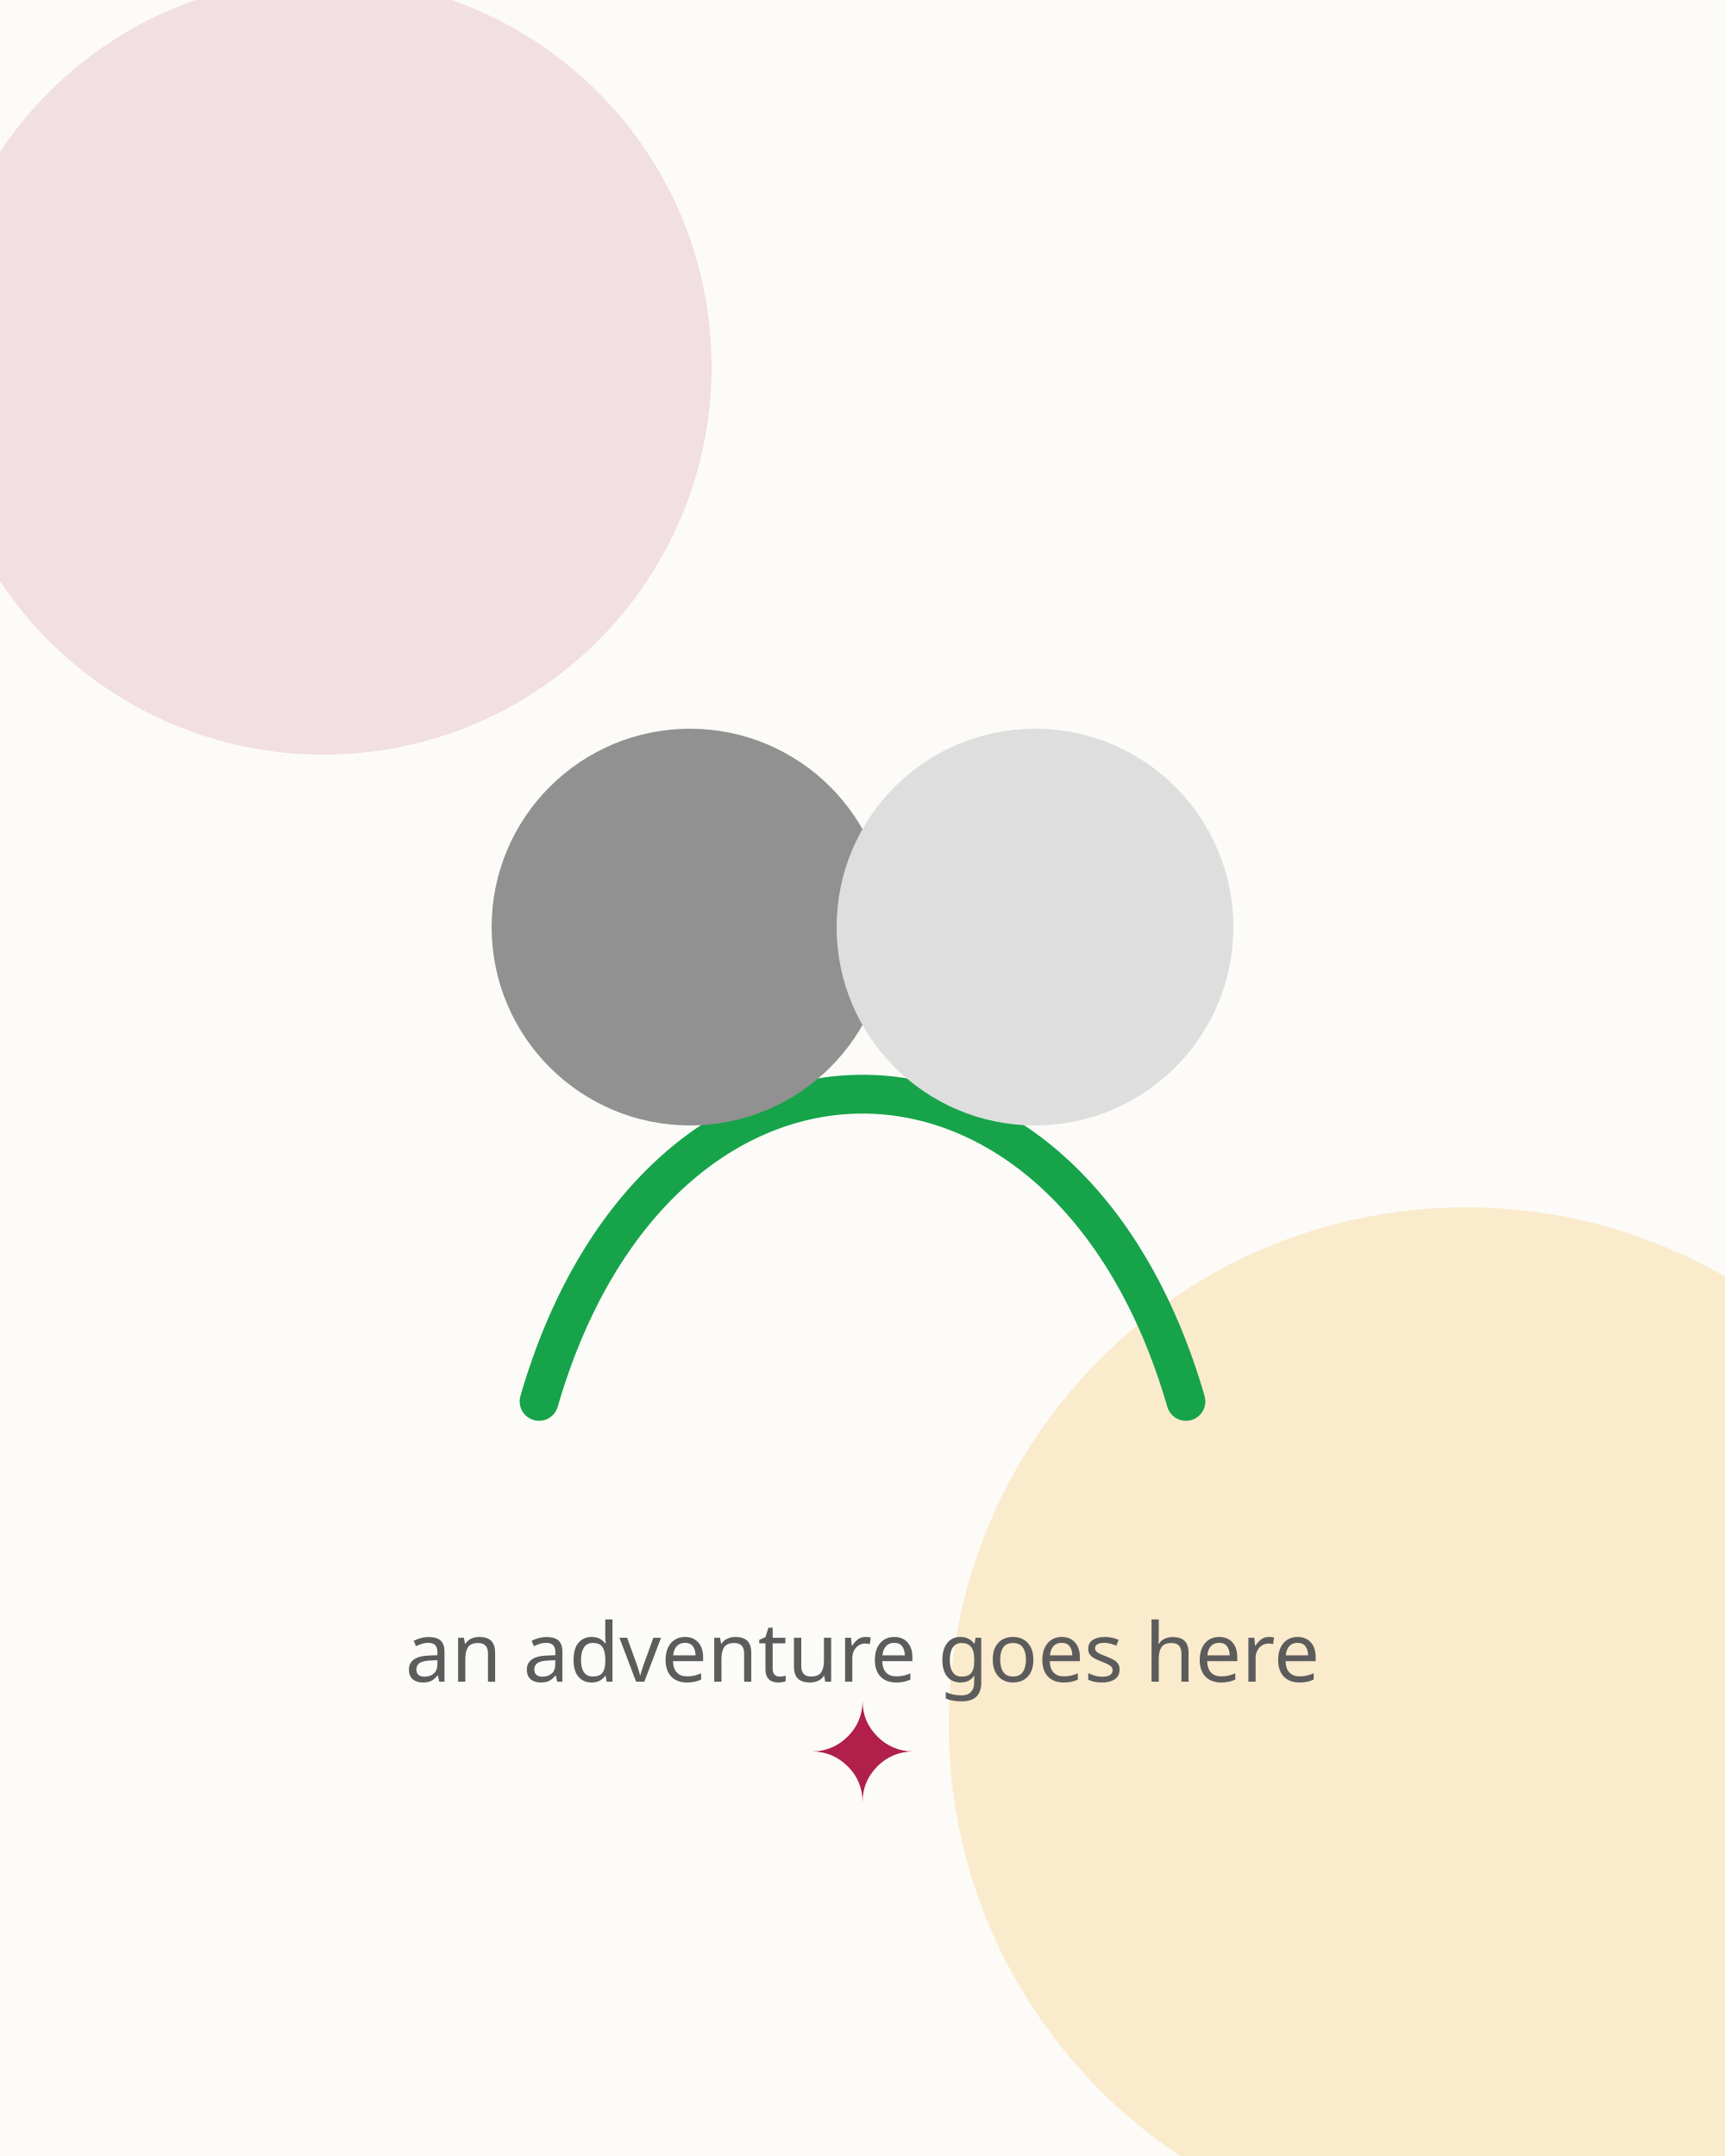
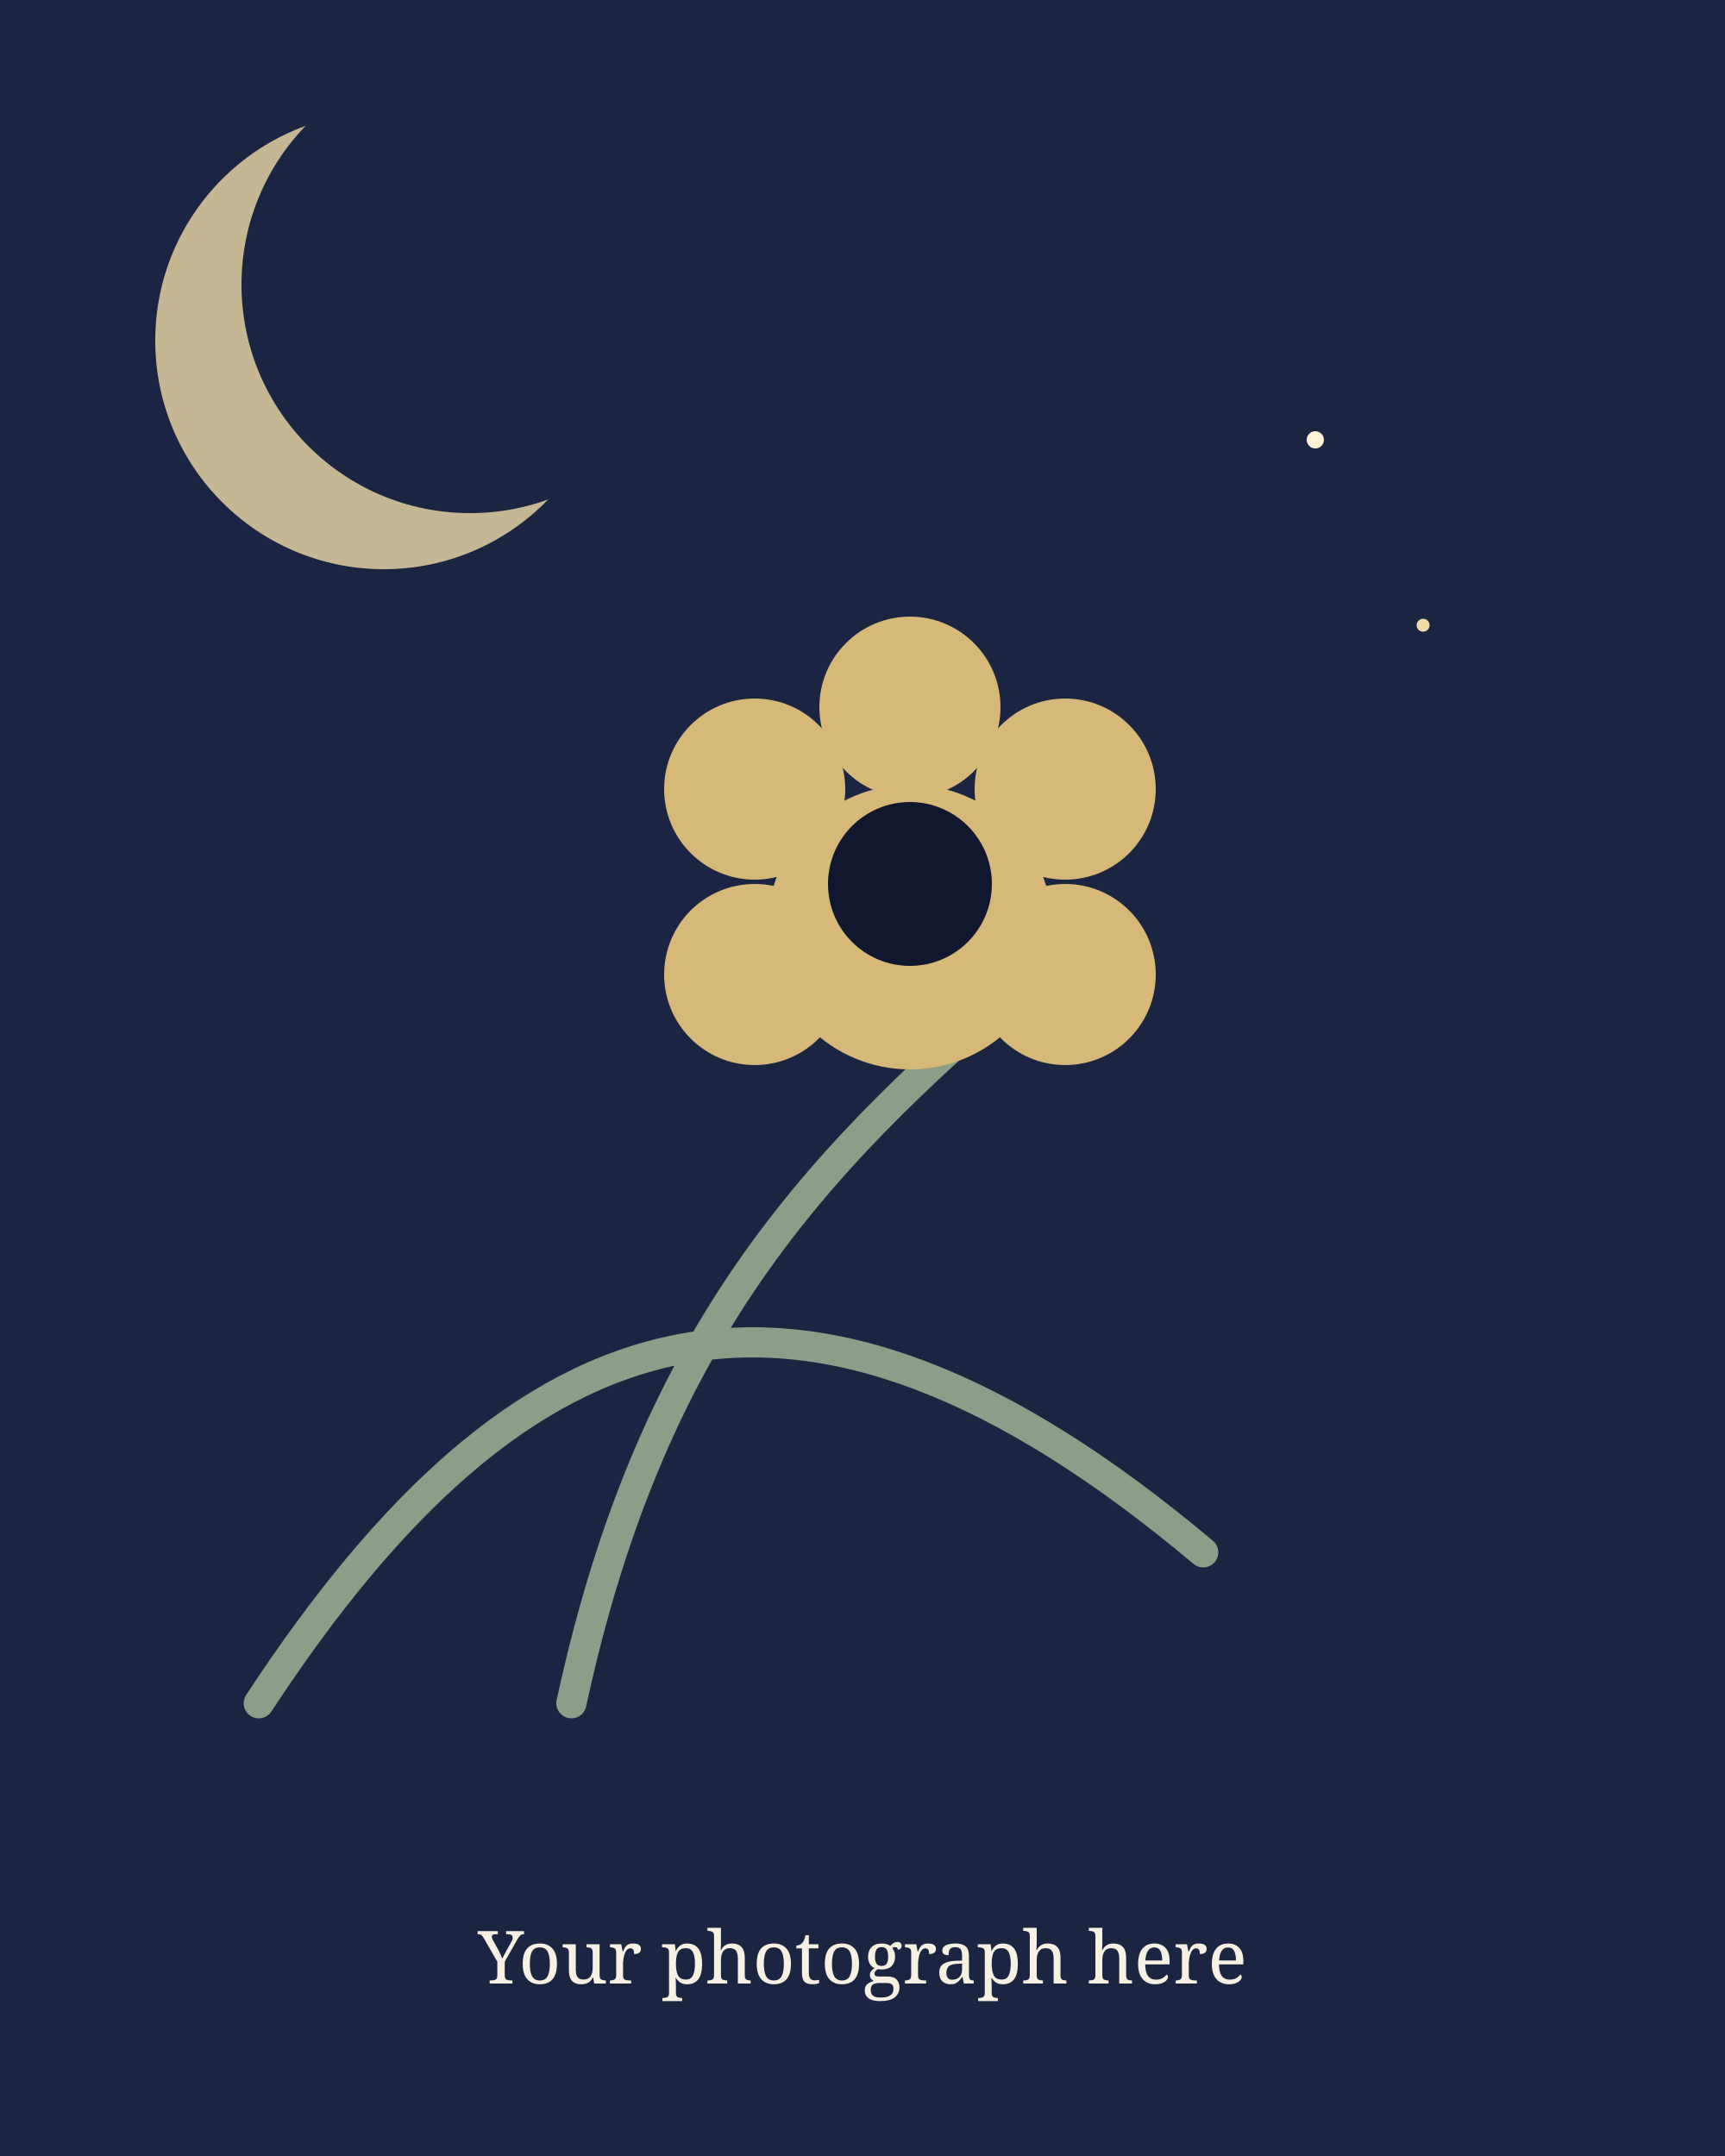
<svg xmlns="http://www.w3.org/2000/svg" viewBox="0 0 800 1000">
-   <rect width="800" height="1000" fill="#fcfbf8" />
-   <circle cx="150" cy="170" r="180" fill="#b11f4b" opacity=".13" />
-   <circle cx="680" cy="800" r="240" fill="#f59e0b" opacity=".18" />
-   <path d="M250 650c55-190 245-190 300 0" fill="none" stroke="#16a34a" stroke-width="18" stroke-linecap="round" />
-   <circle cx="320" cy="430" r="92" fill="#919191" />
-   <circle cx="480" cy="430" r="92" fill="#dedede" />
-   <text x="400" y="780" text-anchor="middle" font-family="Segoe UI, sans-serif" font-size="38" fill="#5c5c5c">an adventure goes here</text>
-   <text x="400" y="835" text-anchor="middle" font-family="Segoe UI, sans-serif" font-size="62" fill="#b11f4b">✦</text>
+   <rect width="800" height="1000" fill="#1b2440" />
+   <circle cx="178" cy="158" r="106" fill="#f0dca7" opacity=".8" />
+   <circle cx="218" cy="132" r="106" fill="#1b2440" />
+   <path d="M120 790c122-186 250-228 438-70M265 790c38-176 117-256 222-344" fill="none" stroke="#8e9d88" stroke-width="14" stroke-linecap="round" />
+   <g fill="#d6b878">
+     <circle cx="422" cy="430" r="66" />
+     <circle cx="422" cy="328" r="42" />
+     <circle cx="494" cy="366" r="42" />
+     <circle cx="494" cy="452" r="42" />
+     <circle cx="350" cy="366" r="42" />
+     <circle cx="350" cy="452" r="42" />
+   </g>
+   <circle cx="422" cy="410" r="38" fill="#10172e" />
+   <circle cx="610" cy="204" r="4" fill="#fff4d6" />
+   <circle cx="660" cy="290" r="3" fill="#f0dca7" />
+   <text x="400" y="920" text-anchor="middle" font-family="Georgia, serif" font-size="34" fill="#f7f1e4">Your photograph here</text>
</svg>
